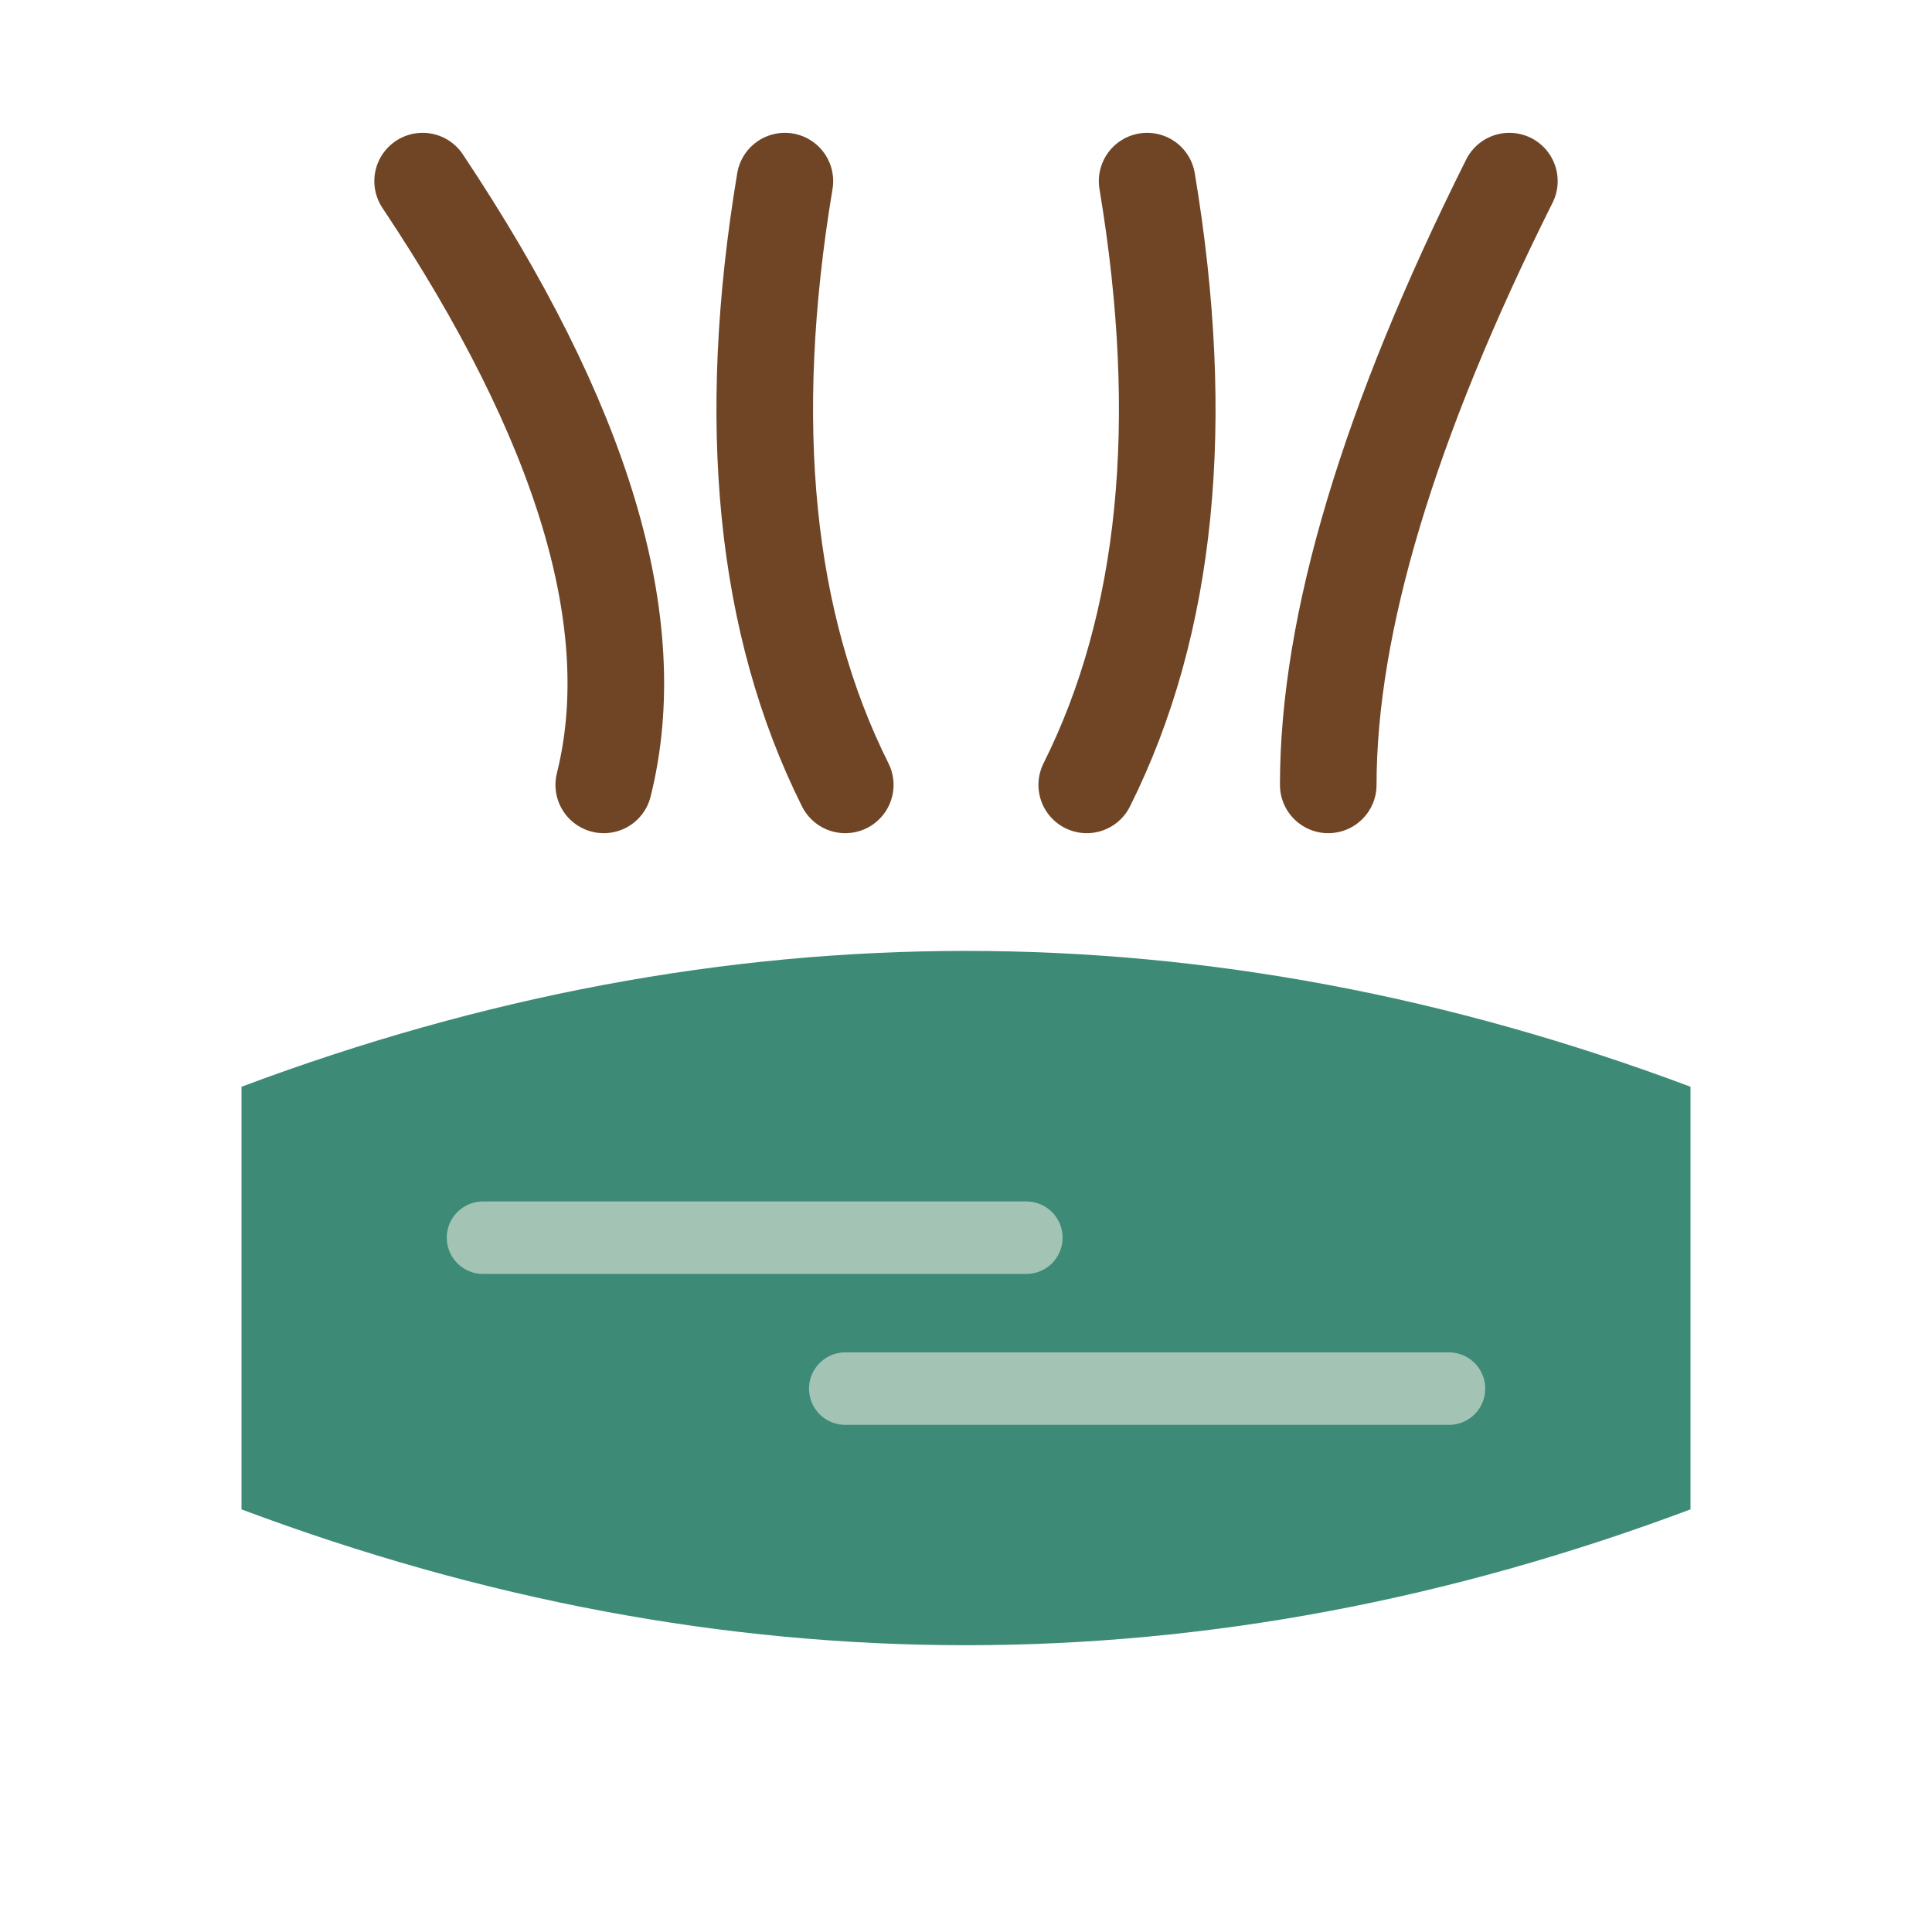
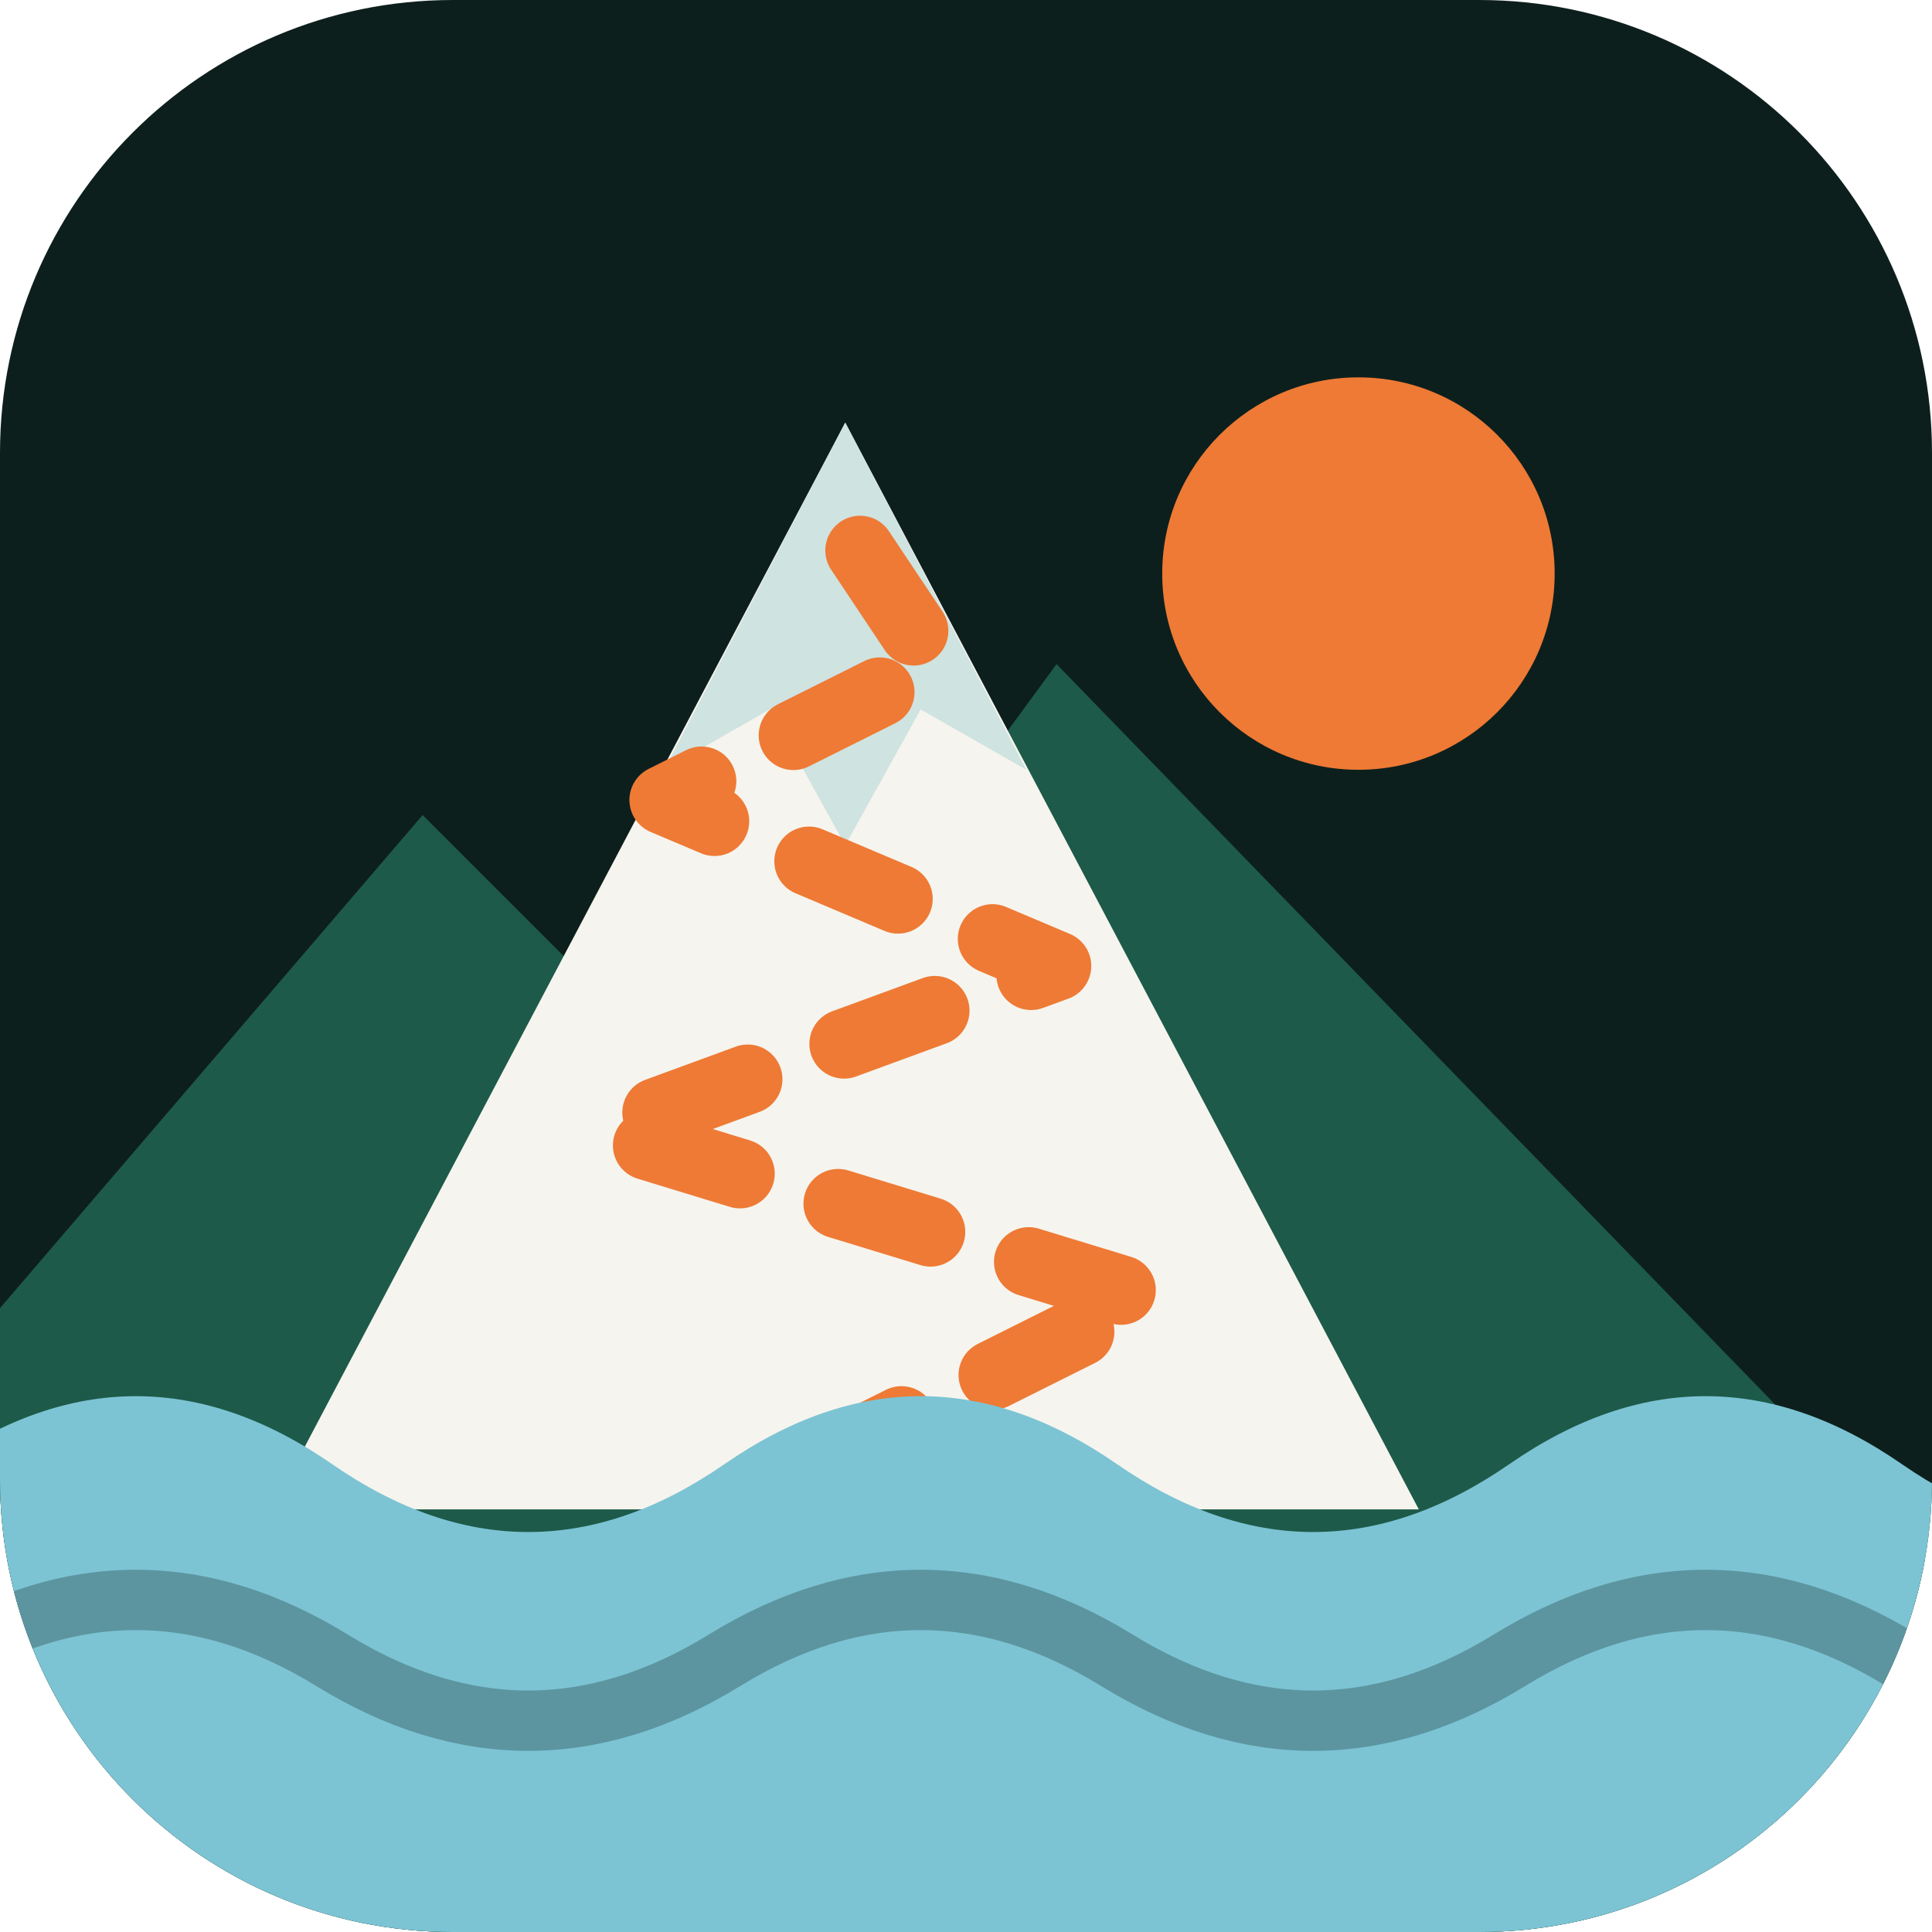
- <svg xmlns="http://www.w3.org/2000/svg" viewBox="0 0 32 32">
-   <path d="M7 3 Q11 9 10 13 M13 3 Q12 9 14 13 M19 3 Q20 9 18 13 M25 3 Q22 9 22 13" fill="none" stroke="#6f4526" stroke-width="1.6" stroke-linecap="round" />
-   <path d="M4 18 Q16 13.5 28 18 L28 25 Q16 29.5 4 25 Z" fill="#3d8b76" />
-   <path d="M8 20.5 H17 M14 23 H24" stroke="#f6f2e8" stroke-width="1.2" stroke-linecap="round" opacity="0.55" />
+ <svg xmlns="http://www.w3.org/2000/svg" viewBox="0 0 64 64">
+   <defs>
+     <clipPath id="c">
+       <rect width="64" height="64" rx="15" />
+     </clipPath>
+   </defs>
+   <g clip-path="url(#c)">
+     <rect width="64" height="64" fill="#0d1f1c" />
+     <circle cx="45" cy="19" r="6.5" fill="#ee7a35" />
+     <path d="M-4 48 L14 27 L24 37 L35 22 L68 56 L68 70 L-4 70Z" fill="#1d5a49" />
+     <path d="M9 50 L28 14 L47 50 Z" fill="#f6f4ee" />
+     <path d="M28 14 L34 25.5 L30.5 23.5 L28 28 L25.5 23.5 L22 25.5Z" fill="#cfe3e0" />
+     <path d="M27 48.5 L38 43 L20 37.5 L35 32 L22 26.5 L31 22 L28 17.5" fill="none" stroke="#ee7a35" stroke-width="2.3" stroke-linecap="round" stroke-linejoin="round" stroke-dasharray="3.2 3.4" />
+     <path d="M-2 48.5 q6.5 -4.5 13 0 t13 0 t13 0 t13 0 t13 0 t13 0 V70 H-2Z" fill="#7cc4d4" />
+     <path d="M-2 55 q6.5 -4 13 0 t13 0 t13 0 t13 0 t13 0 t13 0" fill="none" stroke="#0d1f1c" stroke-opacity=".28" stroke-width="2" />
+   </g>
</svg>
